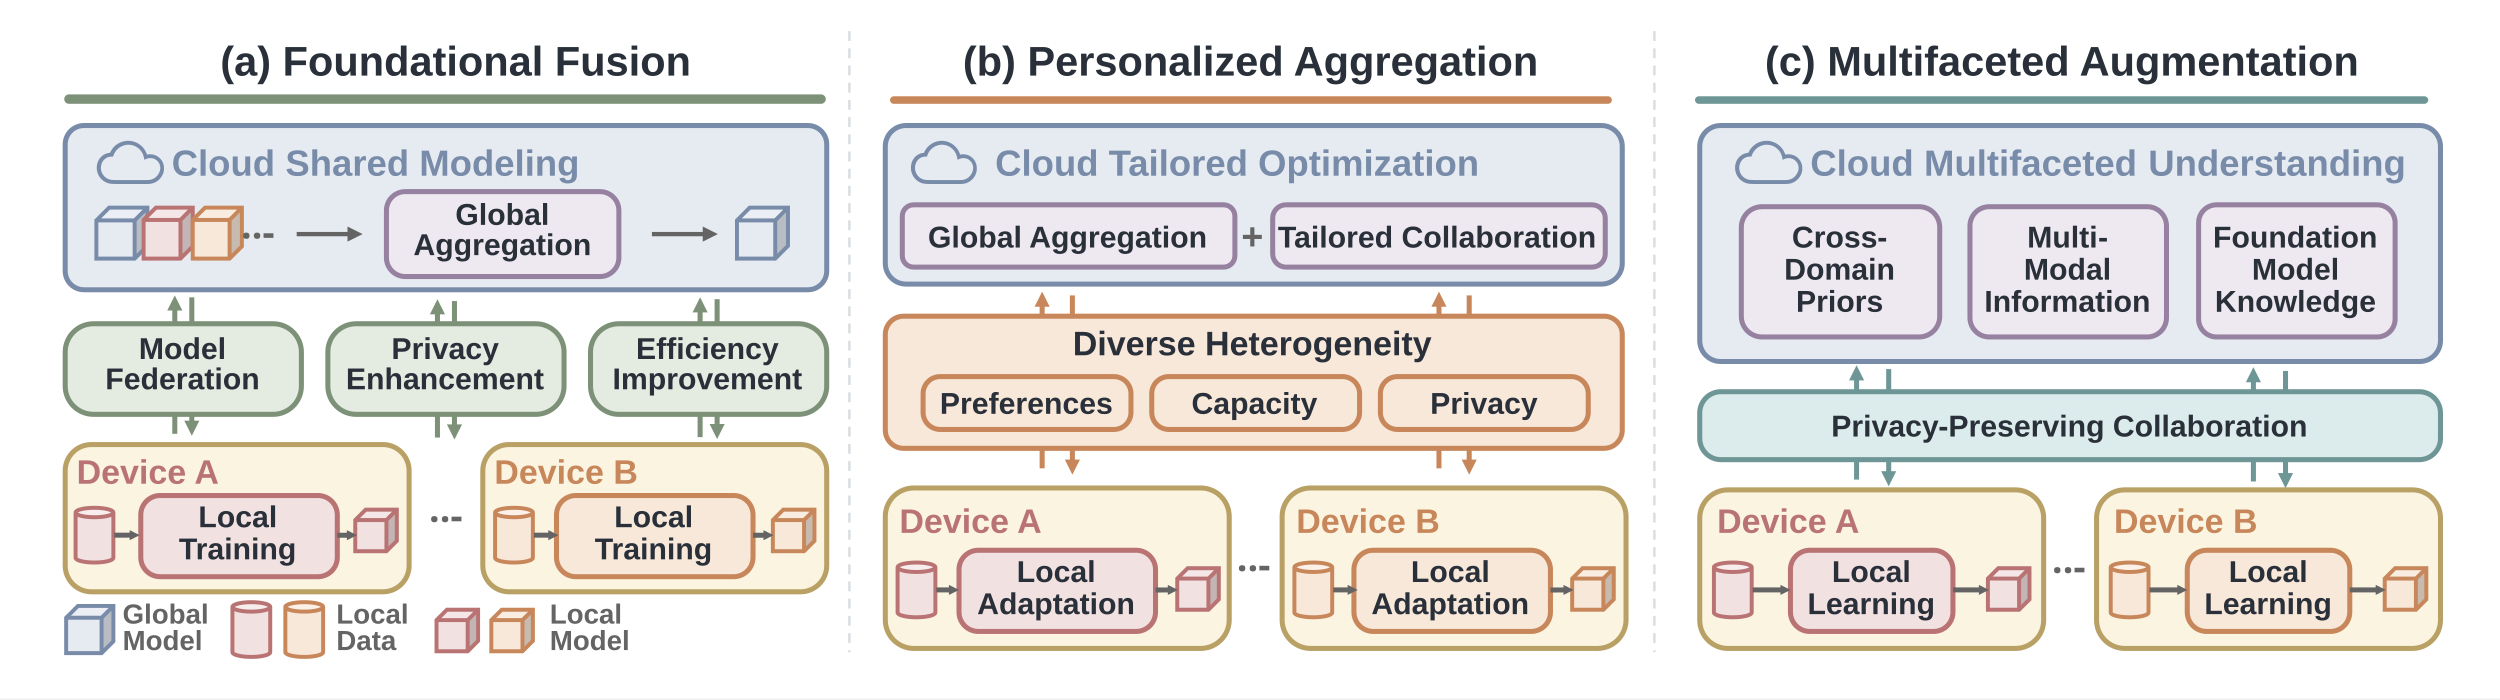
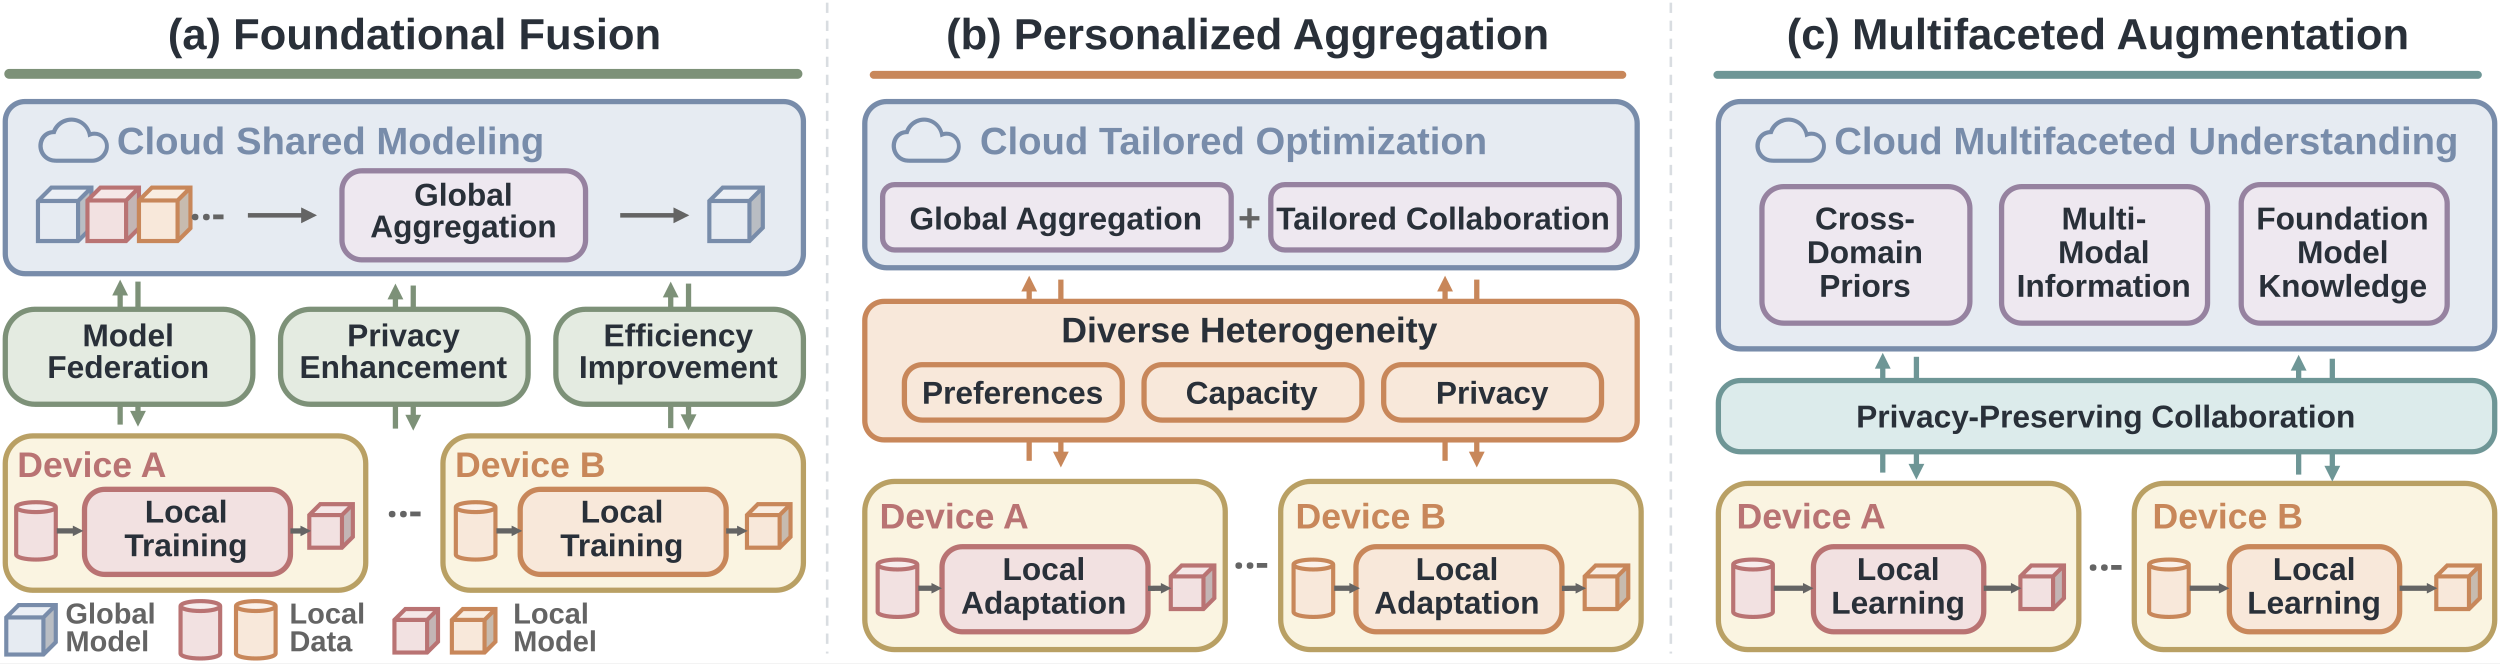
- <svg xmlns="http://www.w3.org/2000/svg" width="1323" height="370" overflow="hidden">
+ <svg xmlns="http://www.w3.org/2000/svg" width="1262.337" height="334.877" overflow="hidden" viewBox="31.833 15.15 1262.337 334.877">
  <g>
    <rect x="0" y="0" width="1323" height="369.62" fill="#FFFFFF" />
    <path d="M1.332-1.49464e-06 1.332 86.827-1.332 86.827-1.332 1.49464e-06ZM3.997 85.495 0 93.488-3.996 85.495Z" fill="#C8875A" transform="matrix(1.00103 0 0 -1 761.5 247.829)" />
    <path d="M1.332 6.661 1.332 94.859-1.332 94.859-1.332 6.661ZM-3.996 7.993 0 0 3.996 7.993Z" fill="#C8875A" transform="matrix(1.00103 0 0 -1 777.5 251.199)" />
    <path d="M1.332-1.49464e-06 1.332 86.827-1.332 86.827-1.332 1.49464e-06ZM3.997 85.495 0 93.488-3.996 85.495Z" fill="#C8875A" transform="matrix(1.00103 0 0 -1 551.5 247.829)" />
    <path d="M1.332 6.661 1.332 94.859-1.332 94.859-1.332 6.661ZM-3.996 7.993 0 0 3.996 7.993Z" fill="#C8875A" transform="matrix(1.00103 0 0 -1 567.5 251.199)" />
    <path d="M899.5 77.471C899.5 71.374 904.447 66.432 910.55 66.432L1280.45 66.432C1286.55 66.432 1291.5 71.374 1291.5 77.471L1291.5 180.265C1291.5 186.361 1286.55 191.304 1280.45 191.304L910.55 191.304C904.447 191.304 899.5 186.361 899.5 180.265Z" stroke="#788CAA" stroke-width="2.667" stroke-linejoin="round" stroke-miterlimit="10" fill="#E6EBF2" fill-rule="evenodd" />
    <text fill="#293039" font-family="Arial,Arial_MSFontService,sans-serif" font-weight="700" font-size="21.98" transform="matrix(1 0 0 0.998974 116.574 40)">(a) Foundational Fusion</text>
    <path d="M34 52.446C34 51.067 35.119 49.949 36.5 49.949L434.5 49.949C435.881 49.949 437 51.067 437 52.446L437 52.446C437 53.825 435.881 54.944 434.5 54.944L36.5 54.944C35.119 54.944 34 53.825 34 52.446Z" fill="#7D9178" fill-rule="evenodd" />
    <text fill="#293039" font-family="Arial,Arial_MSFontService,sans-serif" font-weight="700" font-size="21.98" transform="matrix(1 0 0 0.998974 509.547 40)">(b) Personalized Aggregation</text>
    <path d="M471 52.946C471 51.842 471.895 50.948 473 50.948L851 50.948C852.105 50.948 853 51.842 853 52.946L853 52.946C853 54.049 852.105 54.944 851 54.944L473 54.944C471.895 54.944 471 54.049 471 52.946Z" fill="#C8875A" fill-rule="evenodd" />
    <text fill="#293039" font-family="Arial,Arial_MSFontService,sans-serif" font-weight="700" font-size="21.98" transform="matrix(1 0 0 0.998974 934.001 40)">(c)</text>
    <text fill="#293039" font-family="Arial,Arial_MSFontService,sans-serif" font-weight="700" font-size="21.98" transform="matrix(1 0 0 0.998974 967.005 40)">Multifaceted Augmentation</text>
    <path d="M897 52.946C897 51.842 897.895 50.948 899 50.948L1283 50.948C1284.1 50.948 1285 51.842 1285 52.946L1285 52.946C1285 54.049 1284.1 54.944 1283 54.944L899 54.944C897.895 54.944 897 54.049 897 52.946Z" fill="#6E9696" fill-rule="evenodd" />
    <path d="M449.5 16.483 449.5 345.146" stroke="#D9DDE1" stroke-width="1.3" stroke-linejoin="round" stroke-miterlimit="10" stroke-dasharray="5.201 3.901" fill="none" fill-rule="evenodd" />
    <path d="M875.5 16.483 875.5 345.146" stroke="#D9DDE1" stroke-width="1.3" stroke-linejoin="round" stroke-miterlimit="10" stroke-dasharray="5.201 3.901" fill="none" fill-rule="evenodd" />
    <path d="M34.5 76.365C34.5 70.879 38.952 66.432 44.443 66.432L427.557 66.432C433.048 66.432 437.5 70.879 437.5 76.365L437.5 143.409C437.5 148.895 433.048 153.342 427.557 153.342L44.443 153.342C38.952 153.342 34.5 148.895 34.5 143.409Z" stroke="#788CAA" stroke-width="2.667" stroke-linejoin="round" stroke-miterlimit="10" fill="#E6EBF2" fill-rule="evenodd" />
    <text fill="#788CAA" font-family="Arial,Arial_MSFontService,sans-serif" font-weight="700" font-size="19.316" transform="matrix(1 0 0 0.998974 90.8491 93)">Cloud</text>
    <text fill="#788CAA" font-family="Arial,Arial_MSFontService,sans-serif" font-weight="700" font-size="19.316" transform="matrix(1 0 0 0.998974 151.023 93)">Shared Modeling</text>
    <path d="M204.5 111.386C204.5 105.868 208.977 101.396 214.5 101.396L317.5 101.396C323.023 101.396 327.5 105.868 327.5 111.386L327.5 136.36C327.5 141.877 323.023 146.35 317.5 146.35L214.5 146.35C208.977 146.35 204.5 141.877 204.5 136.36Z" stroke="#9682A0" stroke-width="2.667" stroke-linejoin="round" stroke-miterlimit="10" fill="#EEE8F0" fill-rule="evenodd" />
    <text fill="#293039" font-family="Arial,Arial_MSFontService,sans-serif" font-weight="700" font-size="15.986" transform="matrix(1 0 0 0.998974 240.957 119)">Global</text>
    <text fill="#293039" font-family="Arial,Arial_MSFontService,sans-serif" font-weight="700" font-size="15.986" transform="matrix(1 0 0 0.998974 218.787 135)">Aggregation</text>
    <text fill="#646464" font-family="Arial,Arial_MSFontService,sans-serif" font-weight="700" font-size="14.64" transform="matrix(1 0 0 0.998974 177.982 330)">Local</text>
    <text fill="#646464" font-family="Arial,Arial_MSFontService,sans-serif" font-weight="700" font-size="14.64" transform="matrix(1 0 0 0.998974 177.982 344)">Data</text>
    <path d="M468.5 77.429C468.5 71.355 473.428 66.432 479.508 66.432L847.492 66.432C853.571 66.432 858.5 71.355 858.5 77.429L858.5 139.349C858.5 145.422 853.571 150.346 847.492 150.346L479.508 150.346C473.428 150.346 468.5 145.422 468.5 139.349Z" stroke="#788CAA" stroke-width="2.667" stroke-linejoin="round" stroke-miterlimit="10" fill="#E6EBF2" fill-rule="evenodd" />
    <text fill="#788CAA" font-family="Arial,Arial_MSFontService,sans-serif" font-weight="700" font-size="19.316" transform="matrix(1 0 0 0.998974 526.626 93)">Cloud Tailored Optimization</text>
    <path d="M468.5 273.331C468.5 264.993 475.266 258.235 483.611 258.235L635.389 258.235C643.734 258.235 650.5 264.993 650.5 273.331L650.5 328.052C650.5 336.389 643.734 343.148 635.389 343.148L483.611 343.148C475.266 343.148 468.5 336.389 468.5 328.052Z" stroke="#B9A064" stroke-width="2.667" stroke-linejoin="round" stroke-miterlimit="10" fill="#FAF4E1" fill-rule="evenodd" />
    <text fill="#B97373" font-family="Arial,Arial_MSFontService,sans-serif" font-weight="700" font-size="17.984" transform="matrix(1 0 0 0.998974 475.953 282)">Device A</text>
    <path d="M475 300.192C475 301.571 479.477 302.689 485 302.689 490.523 302.689 495 301.571 495 300.192L495 324.167C495 325.546 490.523 326.665 485 326.665 479.477 326.665 475 325.546 475 324.167Z" fill="#F2E1E1" fill-rule="evenodd" />
    <path d="M475 300.192C475 298.812 479.477 297.694 485 297.694 490.523 297.694 495 298.812 495 300.192 495 301.571 490.523 302.689 485 302.689 479.477 302.689 475 301.571 475 300.192Z" fill="#F7EDED" fill-rule="evenodd" />
    <path d="M495 300.192C495 301.571 490.523 302.689 485 302.689 479.477 302.689 475 301.571 475 300.192 475 298.812 479.477 297.694 485 297.694 490.523 297.694 495 298.812 495 300.192L495 324.167C495 325.546 490.523 326.665 485 326.665 479.477 326.665 475 325.546 475 324.167L475 300.192" stroke="#B97373" stroke-width="2.1" stroke-linejoin="round" stroke-miterlimit="10" fill="none" fill-rule="evenodd" />
    <path d="M507.5 301.429C507.5 295.78 512.084 291.201 517.738 291.201L601.262 291.201C606.916 291.201 611.5 295.78 611.5 301.429L611.5 323.929C611.5 329.578 606.916 334.157 601.262 334.157L517.738 334.157C512.084 334.157 507.5 329.578 507.5 323.929Z" stroke="#B97373" stroke-width="2.667" stroke-linejoin="round" stroke-miterlimit="10" fill="#F2E1E1" fill-rule="evenodd" />
    <text fill="#293039" font-family="Arial,Arial_MSFontService,sans-serif" font-weight="700" font-size="15.986" transform="matrix(1 0 0 0.998974 538.041 308)">Local</text>
    <text fill="#293039" font-family="Arial,Arial_MSFontService,sans-serif" font-weight="700" font-size="15.986" transform="matrix(1 0 0 0.998974 517.125 325)">Adaptation</text>
    <path d="M678.5 273.331C678.5 264.993 685.266 258.235 693.611 258.235L845.389 258.235C853.734 258.235 860.5 264.993 860.5 273.331L860.5 328.052C860.5 336.389 853.734 343.148 845.389 343.148L693.611 343.148C685.266 343.148 678.5 336.389 678.5 328.052Z" stroke="#B9A064" stroke-width="2.667" stroke-linejoin="round" stroke-miterlimit="10" fill="#FAF4E1" fill-rule="evenodd" />
    <text fill="#C8875A" font-family="Arial,Arial_MSFontService,sans-serif" font-weight="700" font-size="17.984" transform="matrix(1 0 0 0.998974 685.979 282)">Device B</text>
    <path d="M685 300.192C685 301.571 689.477 302.689 695 302.689 700.523 302.689 705 301.571 705 300.192L705 324.167C705 325.546 700.523 326.665 695 326.665 689.477 326.665 685 325.546 685 324.167Z" fill="#F8E8DA" fill-rule="evenodd" />
    <path d="M685 300.192C685 298.812 689.477 297.694 695 297.694 700.523 297.694 705 298.812 705 300.192 705 301.571 700.523 302.689 695 302.689 689.477 302.689 685 301.571 685 300.192Z" fill="#FBF1E9" fill-rule="evenodd" />
    <path d="M705 300.192C705 301.571 700.523 302.689 695 302.689 689.477 302.689 685 301.571 685 300.192 685 298.812 689.477 297.694 695 297.694 700.523 297.694 705 298.812 705 300.192L705 324.167C705 325.546 700.523 326.665 695 326.665 689.477 326.665 685 325.546 685 324.167L685 300.192" stroke="#C8875A" stroke-width="2.1" stroke-linejoin="round" stroke-miterlimit="10" fill="none" fill-rule="evenodd" />
    <path d="M716.5 301.429C716.5 295.78 721.084 291.201 726.738 291.201L810.262 291.201C815.916 291.201 820.5 295.78 820.5 301.429L820.5 323.929C820.5 329.578 815.916 334.157 810.262 334.157L726.738 334.157C721.084 334.157 716.5 329.578 716.5 323.929Z" stroke="#C8875A" stroke-width="2.667" stroke-linejoin="round" stroke-miterlimit="10" fill="#F8E8DA" fill-rule="evenodd" />
    <text fill="#293039" font-family="Arial,Arial_MSFontService,sans-serif" font-weight="700" font-size="15.986" transform="matrix(1 0 0 0.998974 746.645 308)">Local</text>
    <text fill="#293039" font-family="Arial,Arial_MSFontService,sans-serif" font-weight="700" font-size="15.986" transform="matrix(1 0 0 0.998974 725.729 325)">Adaptation</text>
    <text fill="#788CAA" font-family="Arial,Arial_MSFontService,sans-serif" font-weight="700" font-size="19.316" transform="matrix(1 0 0 0.998974 958.014 93)">Cloud</text>
    <text fill="#788CAA" font-family="Arial,Arial_MSFontService,sans-serif" font-weight="700" font-size="19.316" transform="matrix(1 0 0 0.998974 1018.19 93)">Multifaceted</text>
    <text fill="#788CAA" font-family="Arial,Arial_MSFontService,sans-serif" font-weight="700" font-size="19.316" transform="matrix(1 0 0 0.998974 1136.87 93)">Understanding</text>
    <path d="M899.5 274.152C899.5 265.913 906.186 259.234 914.433 259.234L1066.57 259.234C1074.81 259.234 1081.5 265.913 1081.5 274.152L1081.5 328.229C1081.5 336.469 1074.81 343.148 1066.57 343.148L914.433 343.148C906.186 343.148 899.5 336.469 899.5 328.229Z" stroke="#B9A064" stroke-width="2.667" stroke-linejoin="round" stroke-miterlimit="10" fill="#FAF4E1" fill-rule="evenodd" />
    <text fill="#B97373" font-family="Arial,Arial_MSFontService,sans-serif" font-weight="700" font-size="17.984" transform="matrix(1 0 0 0.998974 908.674 282)">Device A</text>
    <path d="M907 300.192C907 301.571 911.477 302.689 917 302.689 922.523 302.689 927 301.571 927 300.192L927 324.167C927 325.546 922.523 326.665 917 326.665 911.477 326.665 907 325.546 907 324.167Z" fill="#F2E1E1" fill-rule="evenodd" />
    <path d="M907 300.192C907 298.812 911.477 297.694 917 297.694 922.523 297.694 927 298.812 927 300.192 927 301.571 922.523 302.689 917 302.689 911.477 302.689 907 301.571 907 300.192Z" fill="#F7EDED" fill-rule="evenodd" />
    <path d="M927 300.192C927 301.571 922.523 302.689 917 302.689 911.477 302.689 907 301.571 907 300.192 907 298.812 911.477 297.694 917 297.694 922.523 297.694 927 298.812 927 300.192L927 324.167C927 325.546 922.523 326.665 917 326.665 911.477 326.665 907 325.546 907 324.167L907 300.192" stroke="#B97373" stroke-width="2.1" stroke-linejoin="round" stroke-miterlimit="10" fill="none" fill-rule="evenodd" />
    <path d="M947.5 301.429C947.5 295.78 952.084 291.201 957.738 291.201L1023.26 291.201C1028.92 291.201 1033.5 295.78 1033.5 301.429L1033.5 323.929C1033.5 329.578 1028.92 334.157 1023.26 334.157L957.738 334.157C952.084 334.157 947.5 329.578 947.5 323.929Z" stroke="#B97373" stroke-width="2.667" stroke-linejoin="round" stroke-miterlimit="10" fill="#F2E1E1" fill-rule="evenodd" />
    <text fill="#293039" font-family="Arial,Arial_MSFontService,sans-serif" font-weight="700" font-size="15.986" transform="matrix(1 0 0 0.998974 969.436 308)">Local</text>
    <text fill="#293039" font-family="Arial,Arial_MSFontService,sans-serif" font-weight="700" font-size="15.986" transform="matrix(1 0 0 0.998974 956.515 325)">Learning</text>
    <path d="M1109.5 274.152C1109.5 265.913 1116.19 259.234 1124.43 259.234L1276.57 259.234C1284.81 259.234 1291.5 265.913 1291.5 274.152L1291.5 328.229C1291.5 336.469 1284.81 343.148 1276.57 343.148L1124.43 343.148C1116.19 343.148 1109.5 336.469 1109.5 328.229Z" stroke="#B9A064" stroke-width="2.667" stroke-linejoin="round" stroke-miterlimit="10" fill="#FAF4E1" fill-rule="evenodd" />
    <text fill="#C8875A" font-family="Arial,Arial_MSFontService,sans-serif" font-weight="700" font-size="17.984" transform="matrix(1 0 0 0.998974 1118.7 282)">Device B</text>
    <path d="M1117 300.192C1117 301.571 1121.48 302.689 1127 302.689 1132.52 302.689 1137 301.571 1137 300.192L1137 324.167C1137 325.546 1132.52 326.665 1127 326.665 1121.48 326.665 1117 325.546 1117 324.167Z" fill="#F8E8DA" fill-rule="evenodd" />
    <path d="M1117 300.192C1117 298.812 1121.48 297.694 1127 297.694 1132.52 297.694 1137 298.812 1137 300.192 1137 301.571 1132.52 302.689 1127 302.689 1121.48 302.689 1117 301.571 1117 300.192Z" fill="#FBF1E9" fill-rule="evenodd" />
    <path d="M1137 300.192C1137 301.571 1132.52 302.689 1127 302.689 1121.48 302.689 1117 301.571 1117 300.192 1117 298.812 1121.48 297.694 1127 297.694 1132.52 297.694 1137 298.812 1137 300.192L1137 324.167C1137 325.546 1132.52 326.665 1127 326.665 1121.48 326.665 1117 325.546 1117 324.167L1117 300.192" stroke="#C8875A" stroke-width="2.1" stroke-linejoin="round" stroke-miterlimit="10" fill="none" fill-rule="evenodd" />
    <path d="M1157.5 301.429C1157.5 295.78 1162.08 291.201 1167.74 291.201L1233.26 291.201C1238.92 291.201 1243.5 295.78 1243.5 301.429L1243.5 323.929C1243.5 329.578 1238.92 334.157 1233.26 334.157L1167.74 334.157C1162.08 334.157 1157.5 329.578 1157.5 323.929Z" stroke="#C8875A" stroke-width="2.667" stroke-linejoin="round" stroke-miterlimit="10" fill="#F8E8DA" fill-rule="evenodd" />
    <text fill="#293039" font-family="Arial,Arial_MSFontService,sans-serif" font-weight="700" font-size="15.986" transform="matrix(1 0 0 0.998974 1179.46 308)">Local</text>
    <text fill="#293039" font-family="Arial,Arial_MSFontService,sans-serif" font-weight="700" font-size="15.986" transform="matrix(1 0 0 0.998974 1166.54 325)">Learning</text>
    <rect x="51" y="116.63" width="20.25" height="20.229" fill="#E6EBF2" />
    <path d="M71.25 116.63 78 109.887 78 130.116 71.25 136.859Z" fill="#B9BDC3" fill-rule="evenodd" />
    <path d="M51 116.63 57.75 109.887 78 109.887 71.25 116.63Z" fill="#EBEFF5" fill-rule="evenodd" />
    <path d="M51 116.63 57.75 109.887 78 109.887 78 130.116 71.25 136.859 51 136.859ZM51 116.63 71.25 116.63 78 109.887M71.25 116.63 71.25 136.859" stroke="#788CAA" stroke-width="2.1" stroke-miterlimit="8" fill="none" fill-rule="evenodd" />
    <rect x="390" y="116.63" width="20.25" height="20.229" fill="#E6EBF2" />
    <path d="M410.25 116.63 417 109.887 417 130.116 410.25 136.859Z" fill="#B9BDC3" fill-rule="evenodd" />
    <path d="M390 116.63 396.75 109.887 417 109.887 410.25 116.63Z" fill="#EBEFF5" fill-rule="evenodd" />
    <path d="M390 116.63 396.75 109.887 417 109.887 417 130.116 410.25 136.859 390 136.859ZM390 116.63 410.25 116.63 417 109.887M410.25 116.63 410.25 136.859" stroke="#788CAA" stroke-width="2.1" stroke-miterlimit="8" fill="none" fill-rule="evenodd" />
    <rect x="623" y="306.186" width="16.5" height="16.483" fill="#F2E1E1" />
    <path d="M639.5 306.186 645 300.691 645 317.174 639.5 322.669Z" fill="#C3B5B5" fill-rule="evenodd" />
    <path d="M623 306.186 628.5 300.691 645 300.691 639.5 306.186Z" fill="#F5E7E7" fill-rule="evenodd" />
    <path d="M623 306.186 628.5 300.691 645 300.691 645 317.174 639.5 322.669 623 322.669ZM623 306.186 639.5 306.186 645 300.691M639.5 306.186 639.5 322.669" stroke="#B97373" stroke-width="2.1" stroke-miterlimit="8" fill="none" fill-rule="evenodd" />
    <rect x="832" y="306.186" width="16.5" height="16.483" fill="#F8E8DA" />
    <path d="M848.5 306.186 854 300.691 854 317.174 848.5 322.669Z" fill="#C7BBAF" fill-rule="evenodd" />
    <path d="M832 306.186 837.5 300.691 854 300.691 848.5 306.186Z" fill="#F9EDE1" fill-rule="evenodd" />
    <path d="M832 306.186 837.5 300.691 854 300.691 854 317.174 848.5 322.669 832 322.669ZM832 306.186 848.5 306.186 854 300.691M848.5 306.186 848.5 322.669" stroke="#C8875A" stroke-width="2.1" stroke-miterlimit="8" fill="none" fill-rule="evenodd" />
    <rect x="1052" y="306.186" width="16.5" height="16.483" fill="#F2E1E1" />
    <path d="M1068.5 306.186 1074 300.691 1074 317.174 1068.5 322.669Z" fill="#C3B5B5" fill-rule="evenodd" />
    <path d="M1052 306.186 1057.5 300.691 1074 300.691 1068.5 306.186Z" fill="#F5E7E7" fill-rule="evenodd" />
    <path d="M1052 306.186 1057.5 300.691 1074 300.691 1074 317.174 1068.5 322.669 1052 322.669ZM1052 306.186 1068.5 306.186 1074 300.691M1068.5 306.186 1068.5 322.669" stroke="#B97373" stroke-width="2.1" stroke-miterlimit="8" fill="none" fill-rule="evenodd" />
    <rect x="1262" y="306.186" width="16.5" height="16.483" fill="#F8E8DA" />
    <path d="M1278.5 306.186 1284 300.691 1284 317.174 1278.5 322.669Z" fill="#C7BBAF" fill-rule="evenodd" />
    <path d="M1262 306.186 1267.5 300.691 1284 300.691 1278.5 306.186Z" fill="#F9EDE1" fill-rule="evenodd" />
    <path d="M1262 306.186 1267.5 300.691 1284 300.691 1284 317.174 1278.5 322.669 1262 322.669ZM1262 306.186 1278.5 306.186 1284 300.691M1278.5 306.186 1278.5 322.669" stroke="#C8875A" stroke-width="2.1" stroke-miterlimit="8" fill="none" fill-rule="evenodd" />
    <text fill="#646464" font-family="Microsoft YaHei,Microsoft YaHei_MSFontService,sans-serif" font-weight="700" font-size="19.982" transform="matrix(1 0 0 0.998974 654.476 306)">‧‧‧</text>
    <text fill="#646464" font-family="Microsoft YaHei,Microsoft YaHei_MSFontService,sans-serif" font-weight="700" font-size="19.982" transform="matrix(1 0 0 0.998974 1085.86 307)">‧‧‧</text>
    <path d="M157 122.724 185.226 122.724 185.226 125.022 157 125.022ZM183.892 119.876 191.893 123.873 183.892 127.869Z" fill="#646464" />
    <path d="M495.5 310.847 503.501 310.847 503.501 313.512 495.5 313.512ZM502.168 309.515 507.502 312.18 502.168 314.844Z" fill="#646464" />
    <path d="M0.006-1.332 7.832-1.297 7.82 1.368-0.006 1.332ZM6.506-2.635 11.822 0.053 6.482 2.694Z" fill="#646464" transform="matrix(1.00103 0 0 -1 611.5 312.233)" />
    <path d="M705.5 310.847 714.501 310.847 714.501 313.512 705.5 313.512ZM713.168 309.515 718.502 312.18 713.168 314.844Z" fill="#646464" />
    <path d="M0.006-1.332 8.231-1.296 8.22 1.368-0.006 1.332ZM6.905-2.634 12.222 0.053 6.882 2.694Z" fill="#646464" transform="matrix(1.00103 0 0 -1 820.5 312.233)" />
    <path d="M927.5 310.847 943.552 310.847 943.552 313.512 927.5 313.512ZM942.219 309.515 947.553 312.18 942.219 314.844Z" fill="#646464" />
    <path d="M1033.5 310.847 1048.55 310.847 1048.55 313.512 1033.5 313.512ZM1047.22 309.515 1052.55 312.18 1047.22 314.844Z" fill="#646464" />
    <path d="M1137.5 310.847 1153.55 310.847 1153.55 313.512 1137.5 313.512ZM1152.22 309.515 1157.55 312.18 1152.22 314.844Z" fill="#646464" />
    <path d="M1243.5 310.847 1258.55 310.847 1258.55 313.512 1243.5 313.512ZM1257.22 309.515 1262.55 312.18 1257.22 314.844Z" fill="#646464" />
    <rect x="76" y="116.38" width="19.5" height="20.479" fill="#F2E1E1" />
    <path d="M95.5 116.38 102 109.887 102 130.366 95.5 136.859Z" fill="#C3B5B5" fill-rule="evenodd" />
    <path d="M76 116.38 82.5 109.887 102 109.887 95.5 116.38Z" fill="#F5E7E7" fill-rule="evenodd" />
    <path d="M76 116.38 82.5 109.887 102 109.887 102 130.366 95.5 136.859 76 136.859ZM76 116.38 95.5 116.38 102 109.887M95.5 116.38 95.5 136.859" stroke="#B97373" stroke-width="2.1" stroke-miterlimit="8" fill="none" fill-rule="evenodd" />
    <rect x="102" y="116.38" width="19.5" height="20.479" fill="#F8E8DA" />
    <path d="M121.5 116.38 128 109.887 128 130.366 121.5 136.859Z" fill="#C7BBAF" fill-rule="evenodd" />
    <path d="M102 116.38 108.5 109.887 128 109.887 121.5 116.38Z" fill="#F9EDE1" fill-rule="evenodd" />
    <path d="M102 116.38 108.5 109.887 128 109.887 128 130.366 121.5 136.859 102 136.859ZM102 116.38 121.5 116.38 128 109.887M121.5 116.38 121.5 136.859" stroke="#C8875A" stroke-width="2.1" stroke-miterlimit="8" fill="none" fill-rule="evenodd" />
    <path d="M123 321.17C123 322.549 127.477 323.668 133 323.668 138.523 323.668 143 322.549 143 321.17L143 345.146C143 346.525 138.523 347.643 133 347.643 127.477 347.643 123 346.525 123 345.146Z" fill="#F2E1E1" fill-rule="evenodd" />
    <path d="M123 321.17C123 319.791 127.477 318.673 133 318.673 138.523 318.673 143 319.791 143 321.17 143 322.549 138.523 323.668 133 323.668 127.477 323.668 123 322.549 123 321.17Z" fill="#F7EDED" fill-rule="evenodd" />
    <path d="M143 321.17C143 322.549 138.523 323.668 133 323.668 127.477 323.668 123 322.549 123 321.17 123 319.791 127.477 318.673 133 318.673 138.523 318.673 143 319.791 143 321.17L143 345.146C143 346.525 138.523 347.643 133 347.643 127.477 347.643 123 346.525 123 345.146L123 321.17" stroke="#B97373" stroke-width="2.1" stroke-linejoin="round" stroke-miterlimit="10" fill="none" fill-rule="evenodd" />
    <path d="M151 321.17C151 322.549 155.477 323.668 161 323.668 166.523 323.668 171 322.549 171 321.17L171 345.146C171 346.525 166.523 347.643 161 347.643 155.477 347.643 151 346.525 151 345.146Z" fill="#F8E8DA" fill-rule="evenodd" />
    <path d="M151 321.17C151 319.791 155.477 318.673 161 318.673 166.523 318.673 171 319.791 171 321.17 171 322.549 166.523 323.668 161 323.668 155.477 323.668 151 322.549 151 321.17Z" fill="#FBF1E9" fill-rule="evenodd" />
    <path d="M171 321.17C171 322.549 166.523 323.668 161 323.668 155.477 323.668 151 322.549 151 321.17 151 319.791 155.477 318.673 161 318.673 166.523 318.673 171 319.791 171 321.17L171 345.146C171 346.525 166.523 347.643 161 347.643 155.477 347.643 151 346.525 151 345.146L151 321.17" stroke="#C8875A" stroke-width="2.1" stroke-linejoin="round" stroke-miterlimit="10" fill="none" fill-rule="evenodd" />
    <text fill="#646464" font-family="Arial,Arial_MSFontService,sans-serif" font-weight="700" font-size="14.64" transform="matrix(1 0 0 0.998974 290.95 330)">Local</text>
    <text fill="#646464" font-family="Arial,Arial_MSFontService,sans-serif" font-weight="700" font-size="14.64" transform="matrix(1 0 0 0.998974 290.95 344)">Model</text>
    <rect x="35" y="326.914" width="18.75" height="18.731" fill="#E6EBF2" />
    <path d="M53.75 326.914 60 320.671 60 339.401 53.75 345.645Z" fill="#B9BDC3" fill-rule="evenodd" />
    <path d="M35 326.914 41.25 320.671 60 320.671 53.75 326.914Z" fill="#EBEFF5" fill-rule="evenodd" />
    <path d="M35 326.914 41.25 320.671 60 320.671 60 339.401 53.75 345.645 35 345.645ZM35 326.914 53.75 326.914 60 320.671M53.75 326.914 53.75 345.645" stroke="#788CAA" stroke-width="2.1" stroke-miterlimit="8" fill="none" fill-rule="evenodd" />
    <text fill="#646464" font-family="Arial,Arial_MSFontService,sans-serif" font-weight="700" font-size="14.64" transform="matrix(1 0 0 0.998974 64.8716 330)">Global</text>
    <text fill="#646464" font-family="Arial,Arial_MSFontService,sans-serif" font-weight="700" font-size="14.64" transform="matrix(1 0 0 0.998974 64.8716 344)">Model</text>
    <path d="M468.5 176.992C468.5 171.655 472.831 167.328 478.174 167.328L848.826 167.328C854.169 167.328 858.5 171.655 858.5 176.992L858.5 227.592C858.5 232.93 854.169 237.256 848.826 237.256L478.174 237.256C472.831 237.256 468.5 232.93 468.5 227.592Z" stroke="#C8875A" stroke-width="2.667" stroke-linejoin="round" stroke-miterlimit="10" fill="#F8E8DA" fill-rule="evenodd" />
    <text fill="#293039" font-family="Arial,Arial_MSFontService,sans-serif" font-weight="700" font-size="17.984" transform="matrix(1 0 0 0.998974 567.714 188)">Diverse Heterogeneity</text>
    <path d="M488.5 208.318C488.5 203.335 492.544 199.295 497.532 199.295L589.468 199.295C594.456 199.295 598.5 203.335 598.5 208.318L598.5 218.244C598.5 223.227 594.456 227.267 589.468 227.267L497.532 227.267C492.544 227.267 488.5 223.227 488.5 218.244Z" stroke="#C8875A" stroke-width="2.667" stroke-linejoin="round" stroke-miterlimit="10" fill="#F8E8DA" fill-rule="evenodd" />
    <text fill="#293039" font-family="Arial,Arial_MSFontService,sans-serif" font-weight="700" font-size="15.986" transform="matrix(1 0 0 0.998974 497.372 219)">Preferences</text>
    <path d="M609.5 208.318C609.5 203.335 613.544 199.295 618.532 199.295L710.468 199.295C715.456 199.295 719.5 203.335 719.5 208.318L719.5 218.244C719.5 223.227 715.456 227.267 710.468 227.267L618.532 227.267C613.544 227.267 609.5 223.227 609.5 218.244Z" stroke="#C8875A" stroke-width="2.667" stroke-linejoin="round" stroke-miterlimit="10" fill="#F8E8DA" fill-rule="evenodd" />
    <text fill="#293039" font-family="Arial,Arial_MSFontService,sans-serif" font-weight="700" font-size="15.986" transform="matrix(1 0 0 0.998974 630.522 219)">Capacity</text>
    <path d="M730.5 208.318C730.5 203.335 734.544 199.295 739.532 199.295L831.468 199.295C836.456 199.295 840.5 203.335 840.5 208.318L840.5 218.244C840.5 223.227 836.456 227.267 831.468 227.267L739.532 227.267C734.544 227.267 730.5 223.227 730.5 218.244Z" stroke="#C8875A" stroke-width="2.667" stroke-linejoin="round" stroke-miterlimit="10" fill="#F8E8DA" fill-rule="evenodd" />
    <text fill="#293039" font-family="Arial,Arial_MSFontService,sans-serif" font-weight="700" font-size="15.986" transform="matrix(1 0 0 0.998974 756.855 219)">Privacy</text>
    <g>
      <g>
        <g>
          <path d="M34.708 20.294C34.165 20.294 33.624 20.355 33.095 20.478 31.411 15.097 25.684 12.101 20.304 13.785 17.454 14.677 15.138 16.772 13.965 19.518 13.188 19.586 12.425 19.765 11.699 20.049 9.642 20.914 8.078 22.65 7.432 24.786 6.691 27.164 7.035 29.748 8.371 31.85 9.609 33.791 11.598 35.13 13.863 35.545 14.816 35.686 15.779 35.747 16.742 35.729L33.483 35.729C36.816 35.817 39.879 33.904 41.262 30.87 41.752 29.795 41.983 28.62 41.936 27.44 41.936 23.493 38.737 20.294 34.791 20.294 34.763 20.294 34.736 20.294 34.708 20.294ZM39.322 30.012C38.266 32.315 35.934 33.763 33.402 33.688L17.068 33.688C16.14 33.712 15.212 33.664 14.292 33.545 10.892 32.893 8.664 29.609 9.315 26.209 9.369 25.927 9.443 25.65 9.535 25.378 9.982 23.824 11.107 22.556 12.597 21.927 13.288 21.662 14.021 21.523 14.761 21.519L15.537 21.519 15.782 20.825C17.273 16.568 21.932 14.326 26.189 15.816 28.922 16.773 30.944 19.107 31.503 21.948L31.707 23.173 32.871 22.683C33.517 22.412 34.212 22.28 34.913 22.295 37.731 22.295 40.017 24.58 40.017 27.399 40.005 28.303 39.781 29.191 39.363 29.992Z" fill="#788CAA" transform="matrix(1 0 0 1.01936 475 60.9374)" />
        </g>
      </g>
    </g>
    <g>
      <g>
        <g>
          <path d="M35.38 20.687C34.827 20.686 34.275 20.749 33.736 20.874 32.019 15.39 26.181 12.335 20.697 14.052 17.792 14.961 15.431 17.097 14.235 19.896 13.444 19.965 12.665 20.148 11.925 20.437 9.829 21.319 8.234 23.089 7.576 25.266 6.821 27.69 7.171 30.324 8.533 32.467 9.795 34.445 11.823 35.81 14.131 36.234 15.103 36.377 16.084 36.44 17.066 36.421L34.132 36.421C37.529 36.51 40.651 34.56 42.061 31.468 42.561 30.372 42.796 29.174 42.748 27.971 42.748 23.948 39.487 20.687 35.464 20.687 35.436 20.687 35.408 20.687 35.38 20.687ZM40.084 30.594C39.007 32.941 36.63 34.416 34.048 34.34L17.399 34.34C16.453 34.365 15.507 34.316 14.568 34.194 11.103 33.53 8.832 30.182 9.496 26.717 9.551 26.429 9.625 26.146 9.719 25.869 10.175 24.285 11.322 22.992 12.841 22.352 13.545 22.081 14.293 21.94 15.047 21.936L15.838 21.936 16.088 21.228C17.607 16.889 22.357 14.603 26.696 16.123 29.482 17.098 31.543 19.476 32.113 22.373L32.321 23.622 33.507 23.122C34.166 22.846 34.875 22.711 35.589 22.727 38.462 22.727 40.791 25.056 40.791 27.93 40.779 28.851 40.551 29.756 40.125 30.573Z" fill="#788CAA" transform="matrix(1.00103 0 0 1 44 60.9374)" />
        </g>
      </g>
    </g>
    <g>
      <g>
        <g>
          <path d="M35.38 20.687C34.827 20.686 34.275 20.749 33.736 20.874 32.019 15.39 26.181 12.335 20.697 14.052 17.792 14.961 15.431 17.097 14.235 19.896 13.444 19.965 12.665 20.148 11.925 20.437 9.829 21.319 8.234 23.089 7.576 25.266 6.821 27.69 7.171 30.324 8.533 32.467 9.795 34.445 11.823 35.81 14.131 36.234 15.103 36.377 16.084 36.44 17.066 36.421L34.132 36.421C37.529 36.51 40.651 34.56 42.061 31.468 42.561 30.372 42.796 29.174 42.748 27.971 42.748 23.948 39.487 20.687 35.464 20.687 35.436 20.687 35.408 20.687 35.38 20.687ZM40.084 30.594C39.007 32.941 36.63 34.416 34.048 34.34L17.399 34.34C16.453 34.365 15.507 34.316 14.568 34.194 11.103 33.53 8.832 30.182 9.496 26.717 9.551 26.429 9.625 26.146 9.719 25.869 10.175 24.285 11.322 22.992 12.841 22.352 13.545 22.081 14.293 21.94 15.047 21.936L15.838 21.936 16.088 21.228C17.607 16.889 22.357 14.603 26.696 16.123 29.482 17.098 31.543 19.476 32.113 22.373L32.321 23.622 33.507 23.122C34.166 22.846 34.875 22.711 35.589 22.727 38.462 22.727 40.791 25.056 40.791 27.93 40.779 28.851 40.551 29.756 40.125 30.573Z" fill="#788CAA" transform="matrix(1.00103 0 0 1 911 60.9374)" />
        </g>
      </g>
    </g>
    <path d="M921.5 120.329C921.5 114.286 926.404 109.388 932.453 109.388L1015.55 109.388C1021.6 109.388 1026.5 114.286 1026.5 120.329L1026.5 167.375C1026.5 173.418 1021.6 178.317 1015.55 178.317L932.453 178.317C926.404 178.317 921.5 173.418 921.5 167.375Z" stroke="#9682A0" stroke-width="2.667" stroke-linejoin="round" stroke-miterlimit="10" fill="#EEE8F0" fill-rule="evenodd" />
    <text fill="#293039" font-family="Arial,Arial_MSFontService,sans-serif" font-weight="700" font-size="15.986" transform="matrix(1 0 0 0.998974 948.27 131)">Cross</text>
    <text fill="#293039" font-family="Arial,Arial_MSFontService,sans-serif" font-weight="700" font-size="15.986" transform="matrix(1 0 0 0.998974 993.443 131)">-</text>
    <text fill="#293039" font-family="Arial,Arial_MSFontService,sans-serif" font-weight="700" font-size="15.986" transform="matrix(1 0 0 0.998974 944.19 148)">Domain</text>
    <text fill="#293039" font-family="Arial,Arial_MSFontService,sans-serif" font-weight="700" font-size="15.986" transform="matrix(1 0 0 0.998974 950.437 165)">Priors</text>
    <path d="M1042.5 119.548C1042.5 113.937 1047.05 109.388 1052.67 109.388L1136.33 109.388C1141.95 109.388 1146.5 113.937 1146.5 119.548L1146.5 168.157C1146.5 173.768 1141.95 178.317 1136.33 178.317L1052.67 178.317C1047.05 178.317 1042.5 173.768 1042.5 168.157Z" stroke="#9682A0" stroke-width="2.667" stroke-linejoin="round" stroke-miterlimit="10" fill="#EEE8F0" fill-rule="evenodd" />
    <text fill="#293039" font-family="Arial,Arial_MSFontService,sans-serif" font-weight="700" font-size="15.986" transform="matrix(1 0 0 0.998974 1072.78 131)">Multi</text>
    <text fill="#293039" font-family="Arial,Arial_MSFontService,sans-serif" font-weight="700" font-size="15.986" transform="matrix(1 0 0 0.998974 1110.29 131)">-</text>
    <text fill="#293039" font-family="Arial,Arial_MSFontService,sans-serif" font-weight="700" font-size="15.986" transform="matrix(1 0 0 0.998974 1071.03 148)">Modal</text>
    <text fill="#293039" font-family="Arial,Arial_MSFontService,sans-serif" font-weight="700" font-size="15.986" transform="matrix(1 0 0 0.998974 1050.11 165)">Information</text>
    <path d="M1163.5 117.904C1163.5 112.649 1167.76 108.389 1173.02 108.389L1257.98 108.389C1263.24 108.389 1267.5 112.649 1267.5 117.904L1267.5 168.802C1267.5 174.057 1263.24 178.317 1257.98 178.317L1173.02 178.317C1167.76 178.317 1163.5 174.057 1163.5 168.802Z" stroke="#9682A0" stroke-width="2.667" stroke-linejoin="round" stroke-miterlimit="10" fill="#EEE8F0" fill-rule="evenodd" />
    <text fill="#293039" font-family="Arial,Arial_MSFontService,sans-serif" font-weight="700" font-size="15.986" transform="matrix(1 0 0 0.998974 1171.12 131)">Foundation</text>
    <text fill="#293039" font-family="Arial,Arial_MSFontService,sans-serif" font-weight="700" font-size="15.986" transform="matrix(1 0 0 0.998974 1191.7 148)">Model</text>
    <text fill="#293039" font-family="Arial,Arial_MSFontService,sans-serif" font-weight="700" font-size="15.986" transform="matrix(1 0 0 0.998974 1172.12 165)">Knowledge</text>
    <text fill="#646464" font-family="Microsoft YaHei,Microsoft YaHei_MSFontService,sans-serif" font-weight="700" font-size="19.982" transform="matrix(1 0 0 0.998974 127.485 130)">‧‧‧</text>
    <path d="M1.332-1.88874e-06 1.332 67.32-1.332 67.32-1.332 1.88874e-06ZM3.996 65.988 0 73.981-3.996 65.988Z" fill="#7D9178" transform="matrix(1.00103 0 0 -1 370.5 231.319)" />
    <path d="M1.332 6.661 1.332 74.027-1.332 74.027-1.332 6.661ZM-3.996 7.993 0 0 3.996 7.993Z" fill="#7D9178" transform="matrix(1.00103 0 0 -1 379.5 232.364)" />
    <path d="M1.332-2.31005e-06 1.332 53.828-1.332 53.828-1.332 2.31005e-06ZM3.996 52.495 0 60.488-3.996 52.495Z" fill="#6E9696" transform="matrix(1.00103 0 0 -1 982.5 253.79)" />
    <path d="M1.332 6.661 1.332 62.05-1.332 62.05-1.332 6.661ZM-3.996 7.993 0 0 3.996 7.993Z" fill="#6E9696" transform="matrix(1.00103 0 0 -1 999.5 257.349)" />
    <path d="M1.332-2.31005e-06 1.332 53.827-1.332 53.827-1.332 2.31005e-06ZM3.996 52.495 0 60.488-3.996 52.495Z" fill="#6E9696" transform="matrix(1.00103 0 0 -1 1192.5 254.789)" />
    <path d="M1.332 6.661 1.332 62.05-1.332 62.05-1.332 6.661ZM-3.996 7.993 0 0 3.996 7.993Z" fill="#6E9696" transform="matrix(1.00103 0 0 -1 1209.5 258.348)" />
    <path d="M899.5 218.526C899.5 212.319 904.537 207.287 910.75 207.287L1280.25 207.287C1286.46 207.287 1291.5 212.319 1291.5 218.526L1291.5 232.012C1291.5 238.219 1286.46 243.25 1280.25 243.25L910.75 243.25C904.537 243.25 899.5 238.219 899.5 232.012Z" stroke="#6E9696" stroke-width="2.667" stroke-linejoin="round" stroke-miterlimit="10" fill="#DCEBEB" fill-rule="evenodd" />
    <text fill="#293039" font-family="Arial,Arial_MSFontService,sans-serif" font-weight="700" font-size="15.986" transform="matrix(1 0 0 0.998974 969.083 231)">Privacy</text>
    <text fill="#293039" font-family="Arial,Arial_MSFontService,sans-serif" font-weight="700" font-size="15.986" transform="matrix(1 0 0 0.998974 1025.76 231)">-</text>
    <text fill="#293039" font-family="Arial,Arial_MSFontService,sans-serif" font-weight="700" font-size="15.986" transform="matrix(1 0 0 0.998974 1031.09 231)">Preserving</text>
    <text fill="#293039" font-family="Arial,Arial_MSFontService,sans-serif" font-weight="700" font-size="15.986" transform="matrix(1 0 0 0.998974 1118.1 231)">Collaboration</text>
    <path d="M673.5 115.431C673.5 111.542 676.656 108.389 680.549 108.389L842.451 108.389C846.344 108.389 849.5 111.542 849.5 115.431L849.5 134.313C849.5 138.202 846.344 141.355 842.451 141.355L680.549 141.355C676.656 141.355 673.5 138.202 673.5 134.313Z" stroke="#9682A0" stroke-width="2.667" stroke-linejoin="round" stroke-miterlimit="10" fill="#EEE8F0" fill-rule="evenodd" />
    <text fill="#293039" font-family="Arial,Arial_MSFontService,sans-serif" font-weight="700" font-size="15.986" transform="matrix(1 0 0 0.998974 676.255 131)">Tailored Collaboration</text>
    <path d="M1.332-1.9085e-06 1.332 66.554-1.332 66.554-1.332 1.9085e-06ZM3.996 65.222 0 73.215-3.996 65.222Z" fill="#7D9178" transform="matrix(1.00103 0 0 -1 231.5 231.552)" />
    <path d="M1.332 6.661 1.332 73.261-1.332 73.261-1.332 6.661ZM-3.996 7.993 0 0 3.996 7.993Z" fill="#7D9178" transform="matrix(1.00103 0 0 -1 240.5 232.597)" />
    <path d="M173.5 186.309C173.5 178.033 180.216 171.324 188.5 171.324L283.5 171.324C291.784 171.324 298.5 178.033 298.5 186.309L298.5 204.29C298.5 212.566 291.784 219.275 283.5 219.275L188.5 219.275C180.216 219.275 173.5 212.566 173.5 204.29Z" stroke="#7D9178" stroke-width="2.667" stroke-linejoin="round" stroke-miterlimit="10" fill="#E4EBE1" fill-rule="evenodd" />
    <text fill="#293039" font-family="Arial,Arial_MSFontService,sans-serif" font-weight="700" font-size="15.986" transform="matrix(1 0 0 0.998974 207.141 190)">Privacy</text>
    <text fill="#293039" font-family="Arial,Arial_MSFontService,sans-serif" font-weight="700" font-size="15.986" transform="matrix(1 0 0 0.998974 183.058 206)">Enhancement</text>
    <rect x="231" y="328.163" width="16.5" height="16.483" fill="#F2E1E1" />
    <path d="M247.5 328.163 253 322.669 253 339.152 247.5 344.646Z" fill="#C3B5B5" fill-rule="evenodd" />
    <path d="M231 328.163 236.5 322.669 253 322.669 247.5 328.163Z" fill="#F5E7E7" fill-rule="evenodd" />
    <path d="M231 328.163 236.5 322.669 253 322.669 253 339.152 247.5 344.646 231 344.646ZM231 328.163 247.5 328.163 253 322.669M247.5 328.163 247.5 344.646" stroke="#B97373" stroke-width="2.1" stroke-miterlimit="8" fill="none" fill-rule="evenodd" />
    <rect x="260" y="328.163" width="16.5" height="16.483" fill="#F8E8DA" />
    <path d="M276.5 328.163 282 322.669 282 339.152 276.5 344.646Z" fill="#C7BBAF" fill-rule="evenodd" />
    <path d="M260 328.163 265.5 322.669 282 322.669 276.5 328.163Z" fill="#F9EDE1" fill-rule="evenodd" />
    <path d="M260 328.163 265.5 322.669 282 322.669 282 339.152 276.5 344.646 260 344.646ZM260 328.163 276.5 328.163 282 322.669M276.5 328.163 276.5 344.646" stroke="#C8875A" stroke-width="2.1" stroke-miterlimit="8" fill="none" fill-rule="evenodd" />
    <path d="M34.5 249.111C34.5 241.46 40.708 235.258 48.367 235.258L202.633 235.258C210.292 235.258 216.5 241.46 216.5 249.111L216.5 299.326C216.5 306.976 210.292 313.178 202.633 313.178L48.367 313.178C40.708 313.178 34.5 306.976 34.5 299.326Z" stroke="#B9A064" stroke-width="2.667" stroke-linejoin="round" stroke-miterlimit="10" fill="#FAF4E1" fill-rule="evenodd" />
    <text fill="#B97373" font-family="Arial,Arial_MSFontService,sans-serif" font-weight="700" font-size="17.984" transform="matrix(1 0 0 0.998974 40.5395 256)">Device A</text>
    <path d="M40 271.221C40 272.601 44.477 273.719 50 273.719 55.523 273.719 60 272.601 60 271.221L60 295.197C60 296.576 55.523 297.694 50 297.694 44.477 297.694 40 296.576 40 295.197Z" fill="#F2E1E1" fill-rule="evenodd" />
    <path d="M40 271.221C40 269.842 44.477 268.724 50 268.724 55.523 268.724 60 269.842 60 271.221 60 272.601 55.523 273.719 50 273.719 44.477 273.719 40 272.601 40 271.221Z" fill="#F7EDED" fill-rule="evenodd" />
    <path d="M60 271.221C60 272.601 55.523 273.719 50 273.719 44.477 273.719 40 272.601 40 271.221 40 269.842 44.477 268.724 50 268.724 55.523 268.724 60 269.842 60 271.221L60 295.197C60 296.576 55.523 297.694 50 297.694 44.477 297.694 40 296.576 40 295.197L40 271.221" stroke="#B97373" stroke-width="2.1" stroke-linejoin="round" stroke-miterlimit="10" fill="none" fill-rule="evenodd" />
    <path d="M74.5 272.459C74.5 266.81 79.084 262.231 84.738 262.231L168.262 262.231C173.916 262.231 178.5 266.81 178.5 272.459L178.5 294.959C178.5 300.607 173.916 305.187 168.262 305.187L84.738 305.187C79.084 305.187 74.5 300.607 74.5 294.959Z" stroke="#B97373" stroke-width="2.667" stroke-linejoin="round" stroke-miterlimit="10" fill="#F2E1E1" fill-rule="evenodd" />
    <text fill="#293039" font-family="Arial,Arial_MSFontService,sans-serif" font-weight="700" font-size="15.986" transform="matrix(1 0 0 0.998974 104.959 279)">Local</text>
    <text fill="#293039" font-family="Arial,Arial_MSFontService,sans-serif" font-weight="700" font-size="15.986" transform="matrix(1 0 0 0.998974 94.6506 296)">Training</text>
    <path d="M255.5 249.111C255.5 241.46 261.708 235.258 269.367 235.258L423.633 235.258C431.292 235.258 437.5 241.46 437.5 249.111L437.5 299.326C437.5 306.976 431.292 313.178 423.633 313.178L269.367 313.178C261.708 313.178 255.5 306.976 255.5 299.326Z" stroke="#B9A064" stroke-width="2.667" stroke-linejoin="round" stroke-miterlimit="10" fill="#FAF4E1" fill-rule="evenodd" />
    <text fill="#C8875A" font-family="Arial,Arial_MSFontService,sans-serif" font-weight="700" font-size="17.984" transform="matrix(1 0 0 0.998974 261.59 256)">Device B</text>
    <path d="M262 271.221C262 272.601 266.477 273.719 272 273.719 277.523 273.719 282 272.601 282 271.221L282 295.197C282 296.576 277.523 297.694 272 297.694 266.477 297.694 262 296.576 262 295.197Z" fill="#F8E8DA" fill-rule="evenodd" />
    <path d="M262 271.221C262 269.842 266.477 268.724 272 268.724 277.523 268.724 282 269.842 282 271.221 282 272.601 277.523 273.719 272 273.719 266.477 273.719 262 272.601 262 271.221Z" fill="#FBF1E9" fill-rule="evenodd" />
    <path d="M282 271.221C282 272.601 277.523 273.719 272 273.719 266.477 273.719 262 272.601 262 271.221 262 269.842 266.477 268.724 272 268.724 277.523 268.724 282 269.842 282 271.221L282 295.197C282 296.576 277.523 297.694 272 297.694 266.477 297.694 262 296.576 262 295.197L262 271.221" stroke="#C8875A" stroke-width="2.1" stroke-linejoin="round" stroke-miterlimit="10" fill="none" fill-rule="evenodd" />
    <path d="M294.5 272.459C294.5 266.81 299.084 262.231 304.738 262.231L388.262 262.231C393.916 262.231 398.5 266.81 398.5 272.459L398.5 294.959C398.5 300.607 393.916 305.187 388.262 305.187L304.738 305.187C299.084 305.187 294.5 300.607 294.5 294.959Z" stroke="#C8875A" stroke-width="2.667" stroke-linejoin="round" stroke-miterlimit="10" fill="#F8E8DA" fill-rule="evenodd" />
    <text fill="#293039" font-family="Arial,Arial_MSFontService,sans-serif" font-weight="700" font-size="15.986" transform="matrix(1 0 0 0.998974 325.048 279)">Local</text>
    <text fill="#293039" font-family="Arial,Arial_MSFontService,sans-serif" font-weight="700" font-size="15.986" transform="matrix(1 0 0 0.998974 314.74 296)">Training</text>
    <rect x="188" y="275.217" width="16.5" height="16.483" fill="#F2E1E1" />
    <path d="M204.5 275.217 210 269.723 210 286.206 204.5 291.7Z" fill="#C3B5B5" fill-rule="evenodd" />
    <path d="M188 275.217 193.5 269.723 210 269.723 204.5 275.217Z" fill="#F5E7E7" fill-rule="evenodd" />
    <path d="M188 275.217 193.5 269.723 210 269.723 210 286.206 204.5 291.7 188 291.7ZM188 275.217 204.5 275.217 210 269.723M204.5 275.217 204.5 291.7" stroke="#B97373" stroke-width="2.1" stroke-miterlimit="8" fill="none" fill-rule="evenodd" />
    <rect x="409" y="275.217" width="16.5" height="16.483" fill="#F8E8DA" />
    <path d="M425.5 275.217 431 269.723 431 286.206 425.5 291.7Z" fill="#C7BBAF" fill-rule="evenodd" />
    <path d="M409 275.217 414.5 269.723 431 269.723 425.5 275.217Z" fill="#F9EDE1" fill-rule="evenodd" />
    <path d="M409 275.217 414.5 269.723 431 269.723 431 286.206 425.5 291.7 409 291.7ZM409 275.217 425.5 275.217 431 269.723M425.5 275.217 425.5 291.7" stroke="#C8875A" stroke-width="2.1" stroke-miterlimit="8" fill="none" fill-rule="evenodd" />
    <text fill="#646464" font-family="Microsoft YaHei,Microsoft YaHei_MSFontService,sans-serif" font-weight="700" font-size="19.982" transform="matrix(1 0 0 0.998974 226.981 280)">‧‧‧</text>
    <path d="M60.5 281.877 69.943 281.877 69.943 284.541 60.5 284.541ZM68.609 280.545 73.943 283.209 68.609 285.873Z" fill="#646464" />
    <path d="M0.007-1.332 6.393-1.299 6.379 1.365-0.007 1.332ZM5.067-2.638 10.382 0.054 5.04 2.69Z" fill="#646464" transform="matrix(1.00103 0 0 -1 178.5 283.263)" />
    <path d="M282.5 281.877 291.501 281.877 291.501 284.541 282.5 284.541ZM290.168 280.545 295.502 283.209 290.168 285.873Z" fill="#646464" />
    <path d="M0.007-1.332 6.864-1.298 6.851 1.366-0.007 1.332ZM5.538-2.637 10.854 0.054 5.512 2.692Z" fill="#646464" transform="matrix(1.00103 0 0 -1 398.5 283.263)" />
    <path d="M1.332-1.9085e-06 1.332 66.554-1.332 66.554-1.332 1.9085e-06ZM3.996 65.222 0 73.215-3.996 65.222Z" fill="#7D9178" transform="matrix(1.00103 0 0 -1 92.5001 229.554)" />
    <path d="M1.332 6.661 1.332 73.261-1.332 73.261-1.332 6.661ZM-3.996 7.993 0 0 3.996 7.993Z" fill="#7D9178" transform="matrix(1.00103 0 0 -1 101.5 230.6)" />
    <text fill="#646464" font-family="Arial,Arial_MSFontService,sans-serif" font-weight="700" font-size="19.982" transform="matrix(1 0 0 0.998974 656.893 132)">+</text>
    <path d="M34.5 186.309C34.5 178.033 41.216 171.324 49.5 171.324L144.5 171.324C152.784 171.324 159.5 178.033 159.5 186.309L159.5 204.29C159.5 212.566 152.784 219.275 144.5 219.275L49.5 219.275C41.216 219.275 34.5 212.566 34.5 204.29Z" stroke="#7D9178" stroke-width="2.667" stroke-linejoin="round" stroke-miterlimit="10" fill="#E4EBE1" fill-rule="evenodd" />
    <text fill="#293039" font-family="Arial,Arial_MSFontService,sans-serif" font-weight="700" font-size="15.986" transform="matrix(1 0 0 0.998974 73.4716 190)">Model</text>
    <text fill="#293039" font-family="Arial,Arial_MSFontService,sans-serif" font-weight="700" font-size="15.986" transform="matrix(1 0 0 0.998974 55.7227 206)">Federation</text>
    <path d="M312.5 186.309C312.5 178.033 319.216 171.324 327.5 171.324L422.5 171.324C430.784 171.324 437.5 178.033 437.5 186.309L437.5 204.29C437.5 212.566 430.784 219.275 422.5 219.275L327.5 219.275C319.216 219.275 312.5 212.566 312.5 204.29Z" stroke="#7D9178" stroke-width="2.667" stroke-linejoin="round" stroke-miterlimit="10" fill="#E4EBE1" fill-rule="evenodd" />
    <text fill="#293039" font-family="Arial,Arial_MSFontService,sans-serif" font-weight="700" font-size="15.986" transform="matrix(1 0 0 0.998974 336.567 190)">Efficiency</text>
    <text fill="#293039" font-family="Arial,Arial_MSFontService,sans-serif" font-weight="700" font-size="15.986" transform="matrix(1 0 0 0.998974 324.146 206)">Improvement</text>
    <path d="M345 122.724 373.226 122.724 373.226 125.022 345 125.022ZM371.892 119.876 379.893 123.873 371.892 127.869Z" fill="#646464" />
    <path d="M477.5 114.365C477.5 111.065 480.179 108.389 483.483 108.389L647.517 108.389C650.821 108.389 653.5 111.065 653.5 114.365L653.5 135.378C653.5 138.679 650.821 141.355 647.517 141.355L483.483 141.355C480.179 141.355 477.5 138.679 477.5 135.378Z" stroke="#9682A0" stroke-width="2.667" stroke-linejoin="round" stroke-miterlimit="10" fill="#EEE8F0" fill-rule="evenodd" />
    <text fill="#293039" font-family="Arial,Arial_MSFontService,sans-serif" font-weight="700" font-size="15.986" transform="matrix(1 0 0 0.998974 491.069 131)">Global Aggregation</text>
  </g>
</svg>
